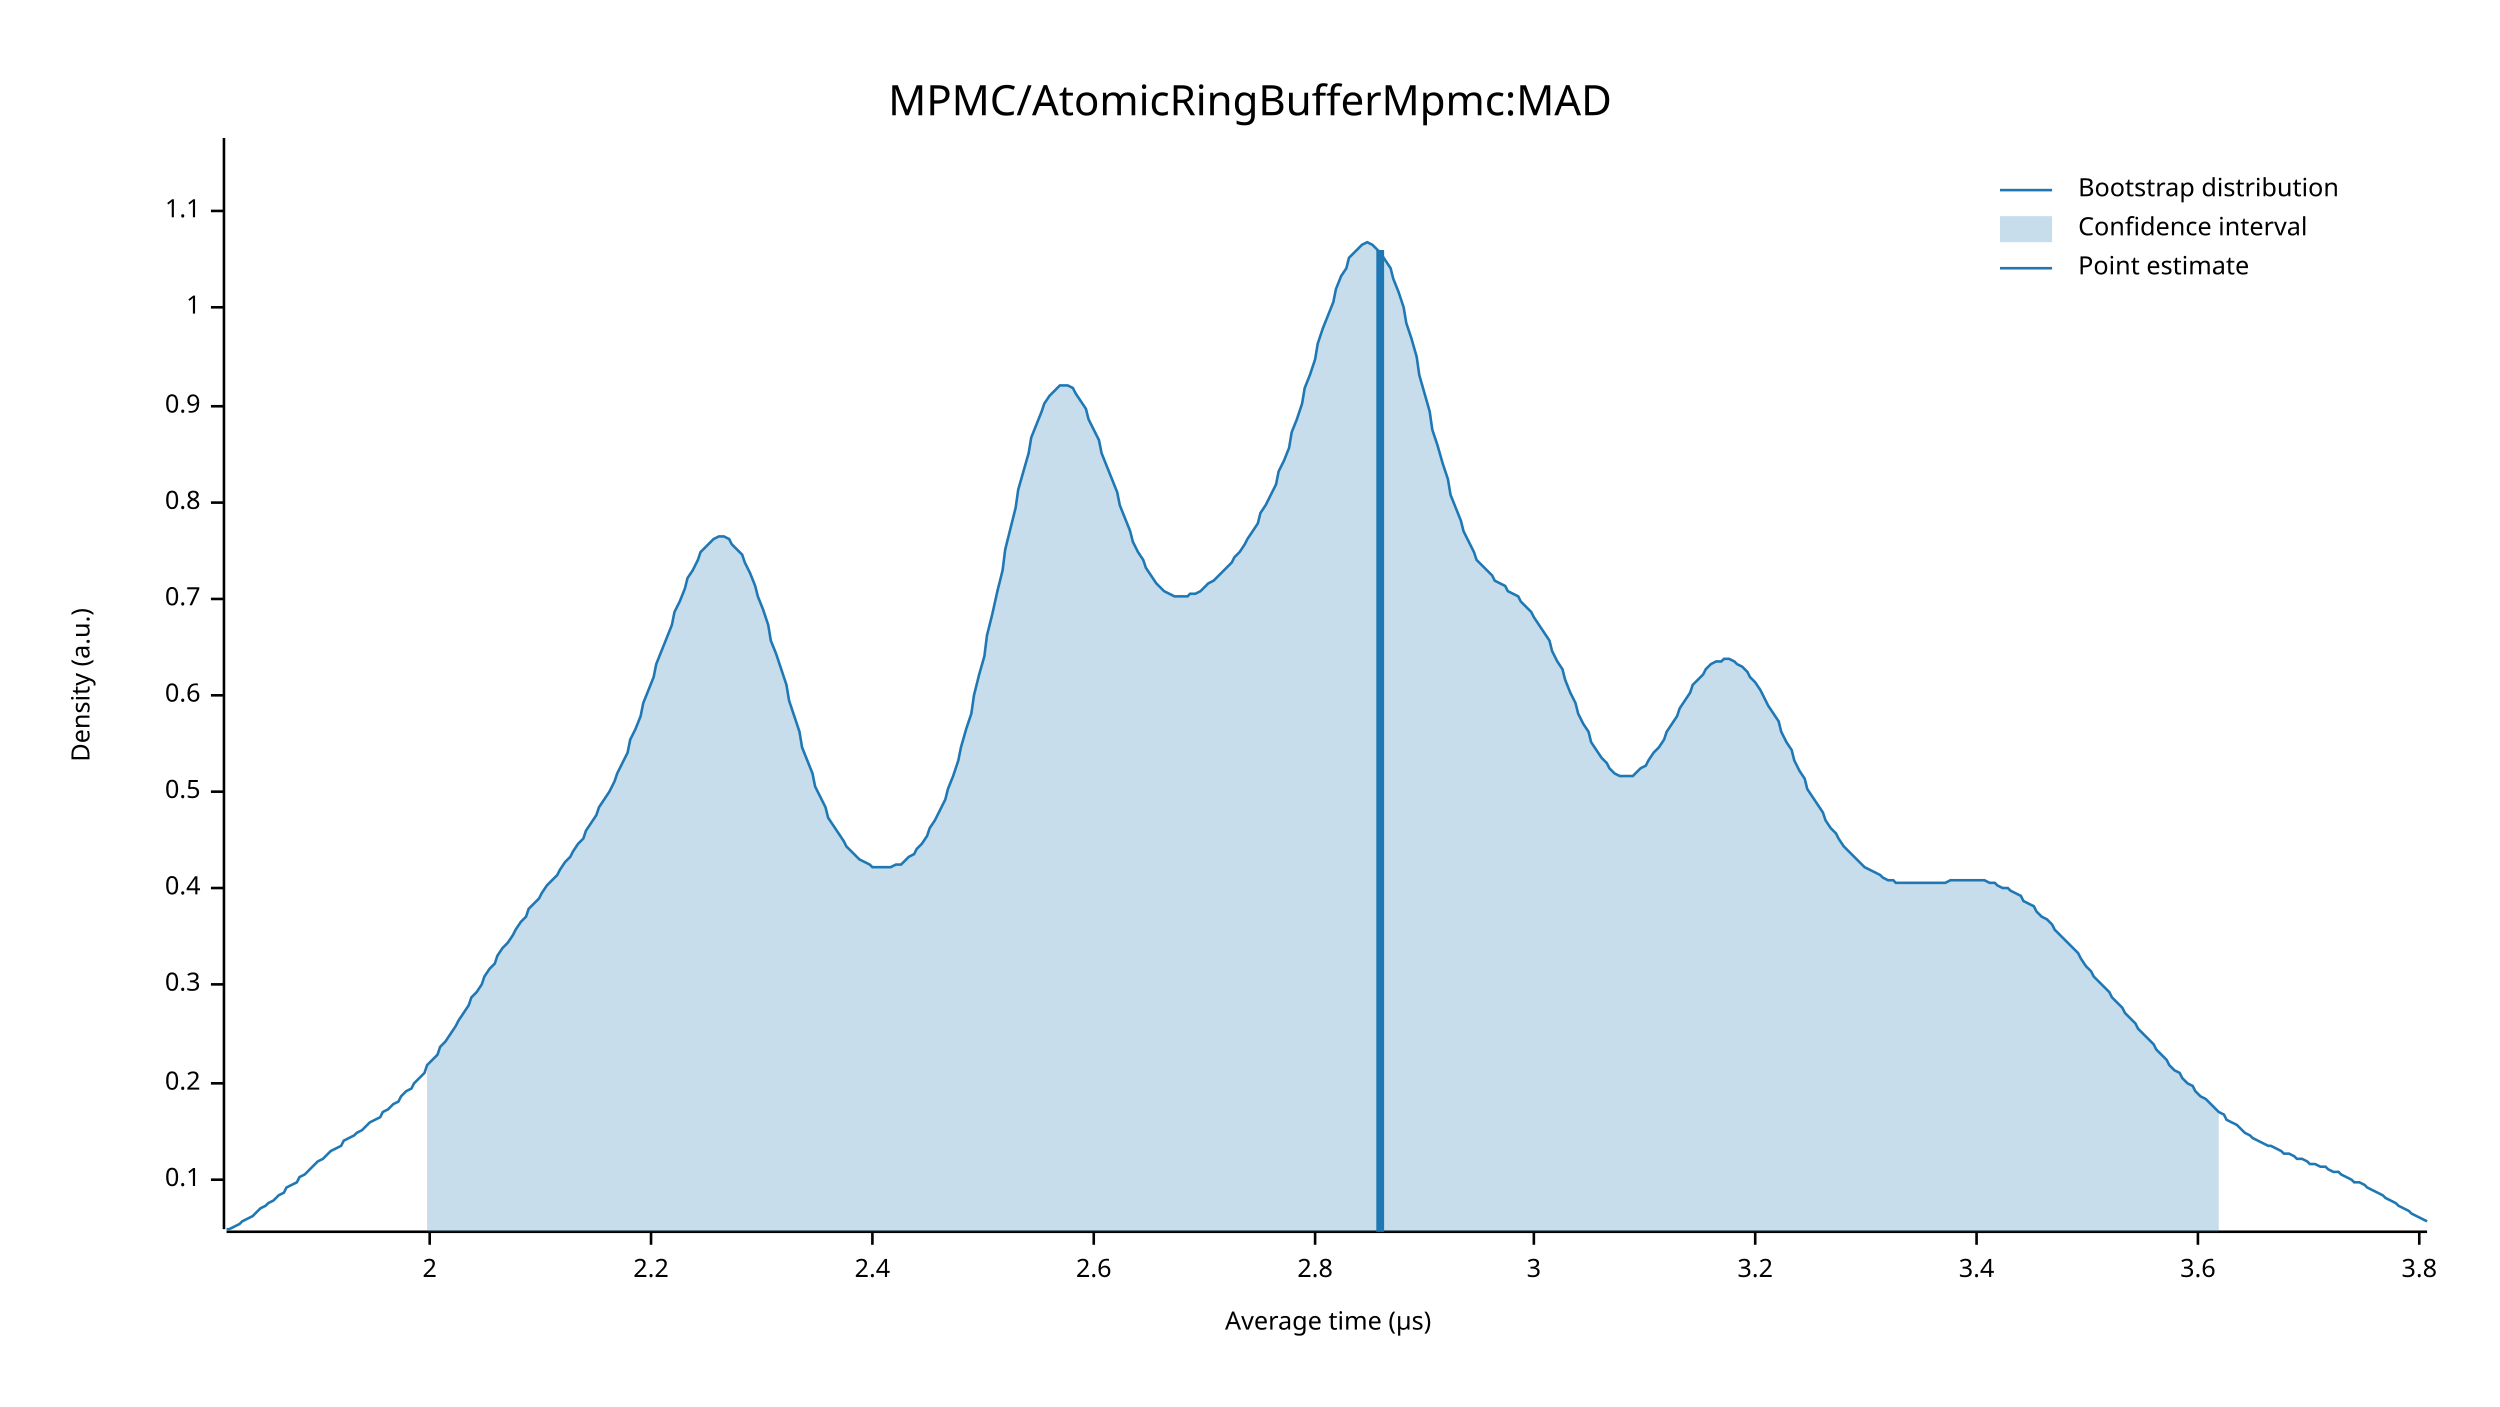
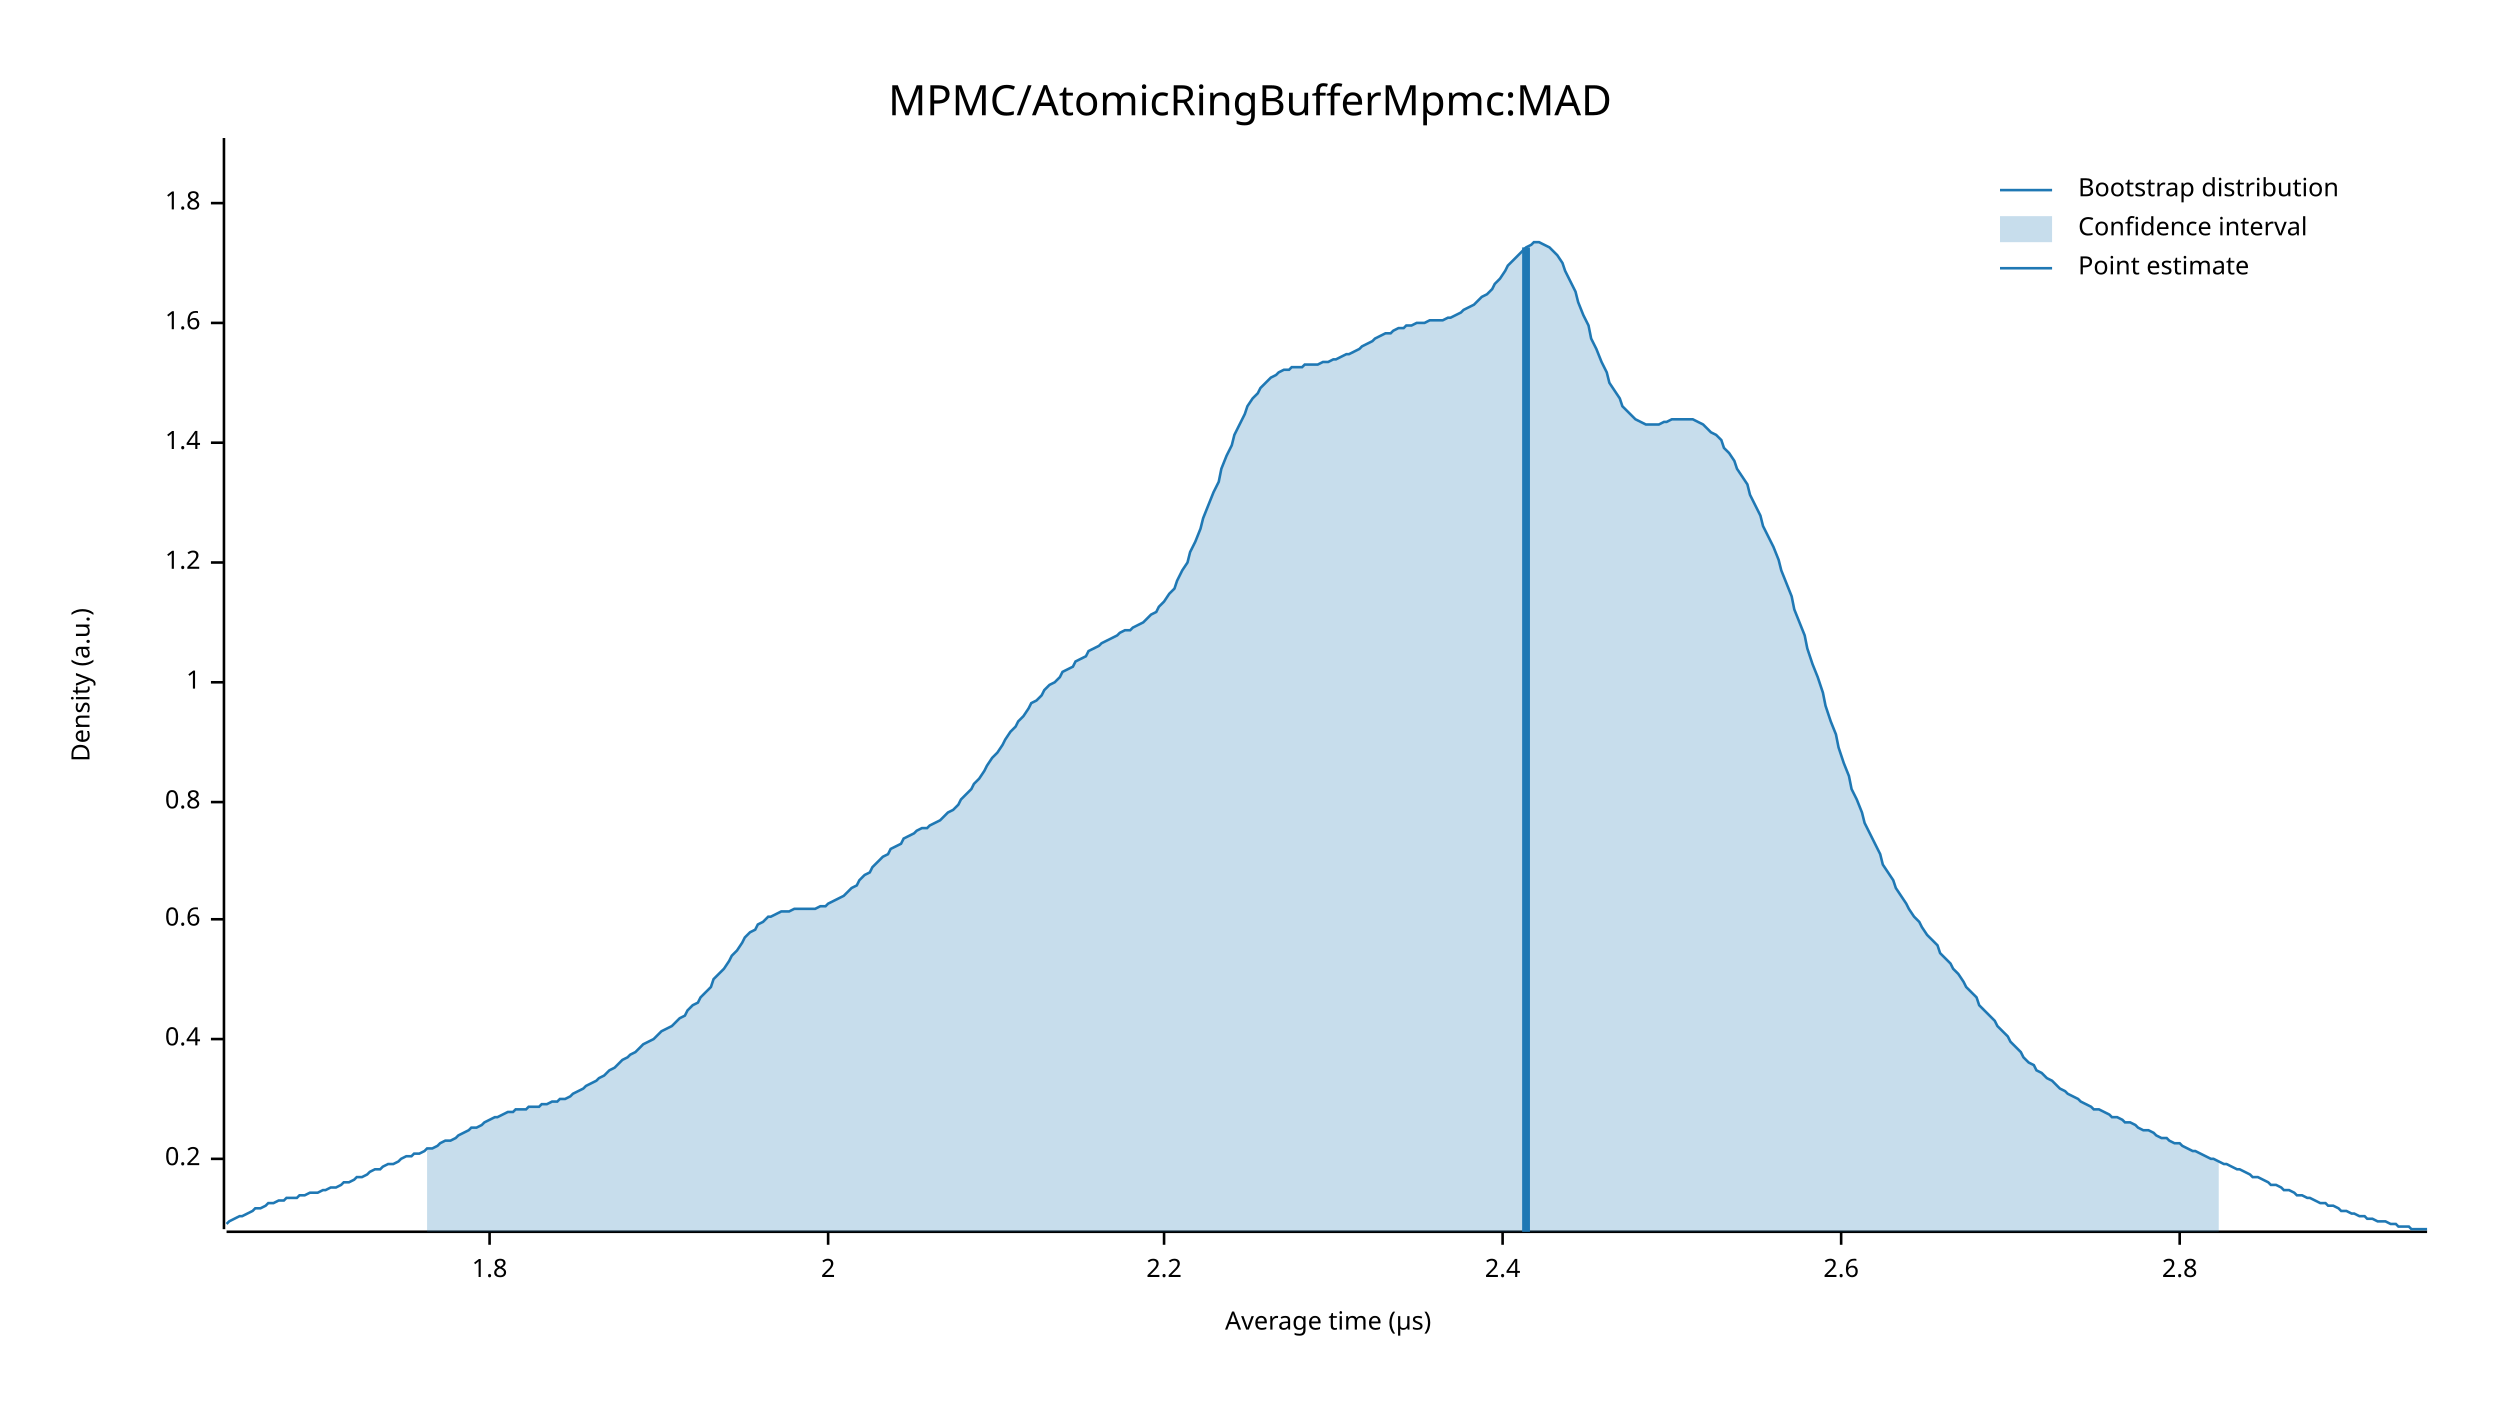
<svg xmlns="http://www.w3.org/2000/svg" width="960" height="540" viewBox="0 0 960 540">
  <text x="480" y="32" dy="0.76em" text-anchor="middle" font-family="sans-serif" font-size="16.129" opacity="1" fill="#000000">
MPMC/AtomicRingBufferMpmc:MAD
</text>
  <text x="27" y="263" dy="0.76em" text-anchor="middle" font-family="sans-serif" font-size="9.677" opacity="1" fill="#000000" transform="rotate(270, 27, 263)">
Density (a.u.)
</text>
  <text x="510" y="513" dy="-0.5ex" text-anchor="middle" font-family="sans-serif" font-size="9.677" opacity="1" fill="#000000">
Average time (µs)
</text>
  <polyline fill="none" opacity="1" stroke="#000000" stroke-width="1" points="86,53 86,472 " />
-   <text x="77" y="453" dy="0.5ex" text-anchor="end" font-family="sans-serif" font-size="9.677" opacity="1" fill="#000000">
- 0.1
- </text>
-   <polyline fill="none" opacity="1" stroke="#000000" stroke-width="1" points="81,453 86,453 " />
-   <text x="77" y="416" dy="0.5ex" text-anchor="end" font-family="sans-serif" font-size="9.677" opacity="1" fill="#000000">
+   <text x="77" y="445" dy="0.5ex" text-anchor="end" font-family="sans-serif" font-size="9.677" opacity="1" fill="#000000">
0.2
</text>
-   <polyline fill="none" opacity="1" stroke="#000000" stroke-width="1" points="81,416 86,416 " />
-   <text x="77" y="378" dy="0.5ex" text-anchor="end" font-family="sans-serif" font-size="9.677" opacity="1" fill="#000000">
- 0.3
- </text>
-   <polyline fill="none" opacity="1" stroke="#000000" stroke-width="1" points="81,378 86,378 " />
-   <text x="77" y="341" dy="0.5ex" text-anchor="end" font-family="sans-serif" font-size="9.677" opacity="1" fill="#000000">
+   <polyline fill="none" opacity="1" stroke="#000000" stroke-width="1" points="81,445 86,445 " />
+   <text x="77" y="399" dy="0.5ex" text-anchor="end" font-family="sans-serif" font-size="9.677" opacity="1" fill="#000000">
0.4
</text>
-   <polyline fill="none" opacity="1" stroke="#000000" stroke-width="1" points="81,341 86,341 " />
-   <text x="77" y="304" dy="0.5ex" text-anchor="end" font-family="sans-serif" font-size="9.677" opacity="1" fill="#000000">
- 0.5
- </text>
-   <polyline fill="none" opacity="1" stroke="#000000" stroke-width="1" points="81,304 86,304 " />
-   <text x="77" y="267" dy="0.5ex" text-anchor="end" font-family="sans-serif" font-size="9.677" opacity="1" fill="#000000">
+   <polyline fill="none" opacity="1" stroke="#000000" stroke-width="1" points="81,399 86,399 " />
+   <text x="77" y="353" dy="0.5ex" text-anchor="end" font-family="sans-serif" font-size="9.677" opacity="1" fill="#000000">
0.6
</text>
-   <polyline fill="none" opacity="1" stroke="#000000" stroke-width="1" points="81,267 86,267 " />
-   <text x="77" y="230" dy="0.5ex" text-anchor="end" font-family="sans-serif" font-size="9.677" opacity="1" fill="#000000">
- 0.7
- </text>
-   <polyline fill="none" opacity="1" stroke="#000000" stroke-width="1" points="81,230 86,230 " />
-   <text x="77" y="193" dy="0.5ex" text-anchor="end" font-family="sans-serif" font-size="9.677" opacity="1" fill="#000000">
+   <polyline fill="none" opacity="1" stroke="#000000" stroke-width="1" points="81,353 86,353 " />
+   <text x="77" y="308" dy="0.5ex" text-anchor="end" font-family="sans-serif" font-size="9.677" opacity="1" fill="#000000">
0.8
</text>
-   <polyline fill="none" opacity="1" stroke="#000000" stroke-width="1" points="81,193 86,193 " />
-   <text x="77" y="156" dy="0.5ex" text-anchor="end" font-family="sans-serif" font-size="9.677" opacity="1" fill="#000000">
- 0.9
- </text>
-   <polyline fill="none" opacity="1" stroke="#000000" stroke-width="1" points="81,156 86,156 " />
-   <text x="77" y="118" dy="0.5ex" text-anchor="end" font-family="sans-serif" font-size="9.677" opacity="1" fill="#000000">
+   <polyline fill="none" opacity="1" stroke="#000000" stroke-width="1" points="81,308 86,308 " />
+   <text x="77" y="262" dy="0.5ex" text-anchor="end" font-family="sans-serif" font-size="9.677" opacity="1" fill="#000000">
1
</text>
-   <polyline fill="none" opacity="1" stroke="#000000" stroke-width="1" points="81,118 86,118 " />
-   <text x="77" y="81" dy="0.5ex" text-anchor="end" font-family="sans-serif" font-size="9.677" opacity="1" fill="#000000">
- 1.1
+   <polyline fill="none" opacity="1" stroke="#000000" stroke-width="1" points="81,262 86,262 " />
+   <text x="77" y="216" dy="0.5ex" text-anchor="end" font-family="sans-serif" font-size="9.677" opacity="1" fill="#000000">
+ 1.2
</text>
-   <polyline fill="none" opacity="1" stroke="#000000" stroke-width="1" points="81,81 86,81 " />
+   <polyline fill="none" opacity="1" stroke="#000000" stroke-width="1" points="81,216 86,216 " />
+   <text x="77" y="170" dy="0.5ex" text-anchor="end" font-family="sans-serif" font-size="9.677" opacity="1" fill="#000000">
+ 1.4
+ </text>
+   <polyline fill="none" opacity="1" stroke="#000000" stroke-width="1" points="81,170 86,170 " />
+   <text x="77" y="124" dy="0.5ex" text-anchor="end" font-family="sans-serif" font-size="9.677" opacity="1" fill="#000000">
+ 1.6
+ </text>
+   <polyline fill="none" opacity="1" stroke="#000000" stroke-width="1" points="81,124 86,124 " />
+   <text x="77" y="78" dy="0.5ex" text-anchor="end" font-family="sans-serif" font-size="9.677" opacity="1" fill="#000000">
+ 1.8
+ </text>
+   <polyline fill="none" opacity="1" stroke="#000000" stroke-width="1" points="81,78 86,78 " />
  <polyline fill="none" opacity="1" stroke="#000000" stroke-width="1" points="87,473 932,473 " />
-   <text x="165" y="483" dy="0.76em" text-anchor="middle" font-family="sans-serif" font-size="9.677" opacity="1" fill="#000000">
+   <text x="188" y="483" dy="0.76em" text-anchor="middle" font-family="sans-serif" font-size="9.677" opacity="1" fill="#000000">
+ 1.8
+ </text>
+   <polyline fill="none" opacity="1" stroke="#000000" stroke-width="1" points="188,473 188,478 " />
+   <text x="318" y="483" dy="0.76em" text-anchor="middle" font-family="sans-serif" font-size="9.677" opacity="1" fill="#000000">
2
</text>
-   <polyline fill="none" opacity="1" stroke="#000000" stroke-width="1" points="165,473 165,478 " />
-   <text x="250" y="483" dy="0.76em" text-anchor="middle" font-family="sans-serif" font-size="9.677" opacity="1" fill="#000000">
+   <polyline fill="none" opacity="1" stroke="#000000" stroke-width="1" points="318,473 318,478 " />
+   <text x="447" y="483" dy="0.76em" text-anchor="middle" font-family="sans-serif" font-size="9.677" opacity="1" fill="#000000">
2.2
</text>
-   <polyline fill="none" opacity="1" stroke="#000000" stroke-width="1" points="250,473 250,478 " />
-   <text x="335" y="483" dy="0.76em" text-anchor="middle" font-family="sans-serif" font-size="9.677" opacity="1" fill="#000000">
+   <polyline fill="none" opacity="1" stroke="#000000" stroke-width="1" points="447,473 447,478 " />
+   <text x="577" y="483" dy="0.76em" text-anchor="middle" font-family="sans-serif" font-size="9.677" opacity="1" fill="#000000">
2.4
</text>
-   <polyline fill="none" opacity="1" stroke="#000000" stroke-width="1" points="335,473 335,478 " />
-   <text x="420" y="483" dy="0.76em" text-anchor="middle" font-family="sans-serif" font-size="9.677" opacity="1" fill="#000000">
+   <polyline fill="none" opacity="1" stroke="#000000" stroke-width="1" points="577,473 577,478 " />
+   <text x="707" y="483" dy="0.76em" text-anchor="middle" font-family="sans-serif" font-size="9.677" opacity="1" fill="#000000">
2.6
</text>
-   <polyline fill="none" opacity="1" stroke="#000000" stroke-width="1" points="420,473 420,478 " />
-   <text x="505" y="483" dy="0.76em" text-anchor="middle" font-family="sans-serif" font-size="9.677" opacity="1" fill="#000000">
+   <polyline fill="none" opacity="1" stroke="#000000" stroke-width="1" points="707,473 707,478 " />
+   <text x="837" y="483" dy="0.76em" text-anchor="middle" font-family="sans-serif" font-size="9.677" opacity="1" fill="#000000">
2.8
</text>
-   <polyline fill="none" opacity="1" stroke="#000000" stroke-width="1" points="505,473 505,478 " />
-   <text x="589" y="483" dy="0.76em" text-anchor="middle" font-family="sans-serif" font-size="9.677" opacity="1" fill="#000000">
- 3
- </text>
-   <polyline fill="none" opacity="1" stroke="#000000" stroke-width="1" points="589,473 589,478 " />
-   <text x="674" y="483" dy="0.76em" text-anchor="middle" font-family="sans-serif" font-size="9.677" opacity="1" fill="#000000">
- 3.2
- </text>
-   <polyline fill="none" opacity="1" stroke="#000000" stroke-width="1" points="674,473 674,478 " />
-   <text x="759" y="483" dy="0.76em" text-anchor="middle" font-family="sans-serif" font-size="9.677" opacity="1" fill="#000000">
- 3.4
- </text>
-   <polyline fill="none" opacity="1" stroke="#000000" stroke-width="1" points="759,473 759,478 " />
-   <text x="844" y="483" dy="0.76em" text-anchor="middle" font-family="sans-serif" font-size="9.677" opacity="1" fill="#000000">
- 3.6
- </text>
-   <polyline fill="none" opacity="1" stroke="#000000" stroke-width="1" points="844,473 844,478 " />
-   <text x="929" y="483" dy="0.76em" text-anchor="middle" font-family="sans-serif" font-size="9.677" opacity="1" fill="#000000">
- 3.8
- </text>
-   <polyline fill="none" opacity="1" stroke="#000000" stroke-width="1" points="929,473 929,478 " />
-   <polyline fill="none" opacity="1" stroke="#1F78B4" stroke-width="1" points="87,472 88,472 90,471 92,470 93,469 95,468 97,467 98,466 100,464 102,463 103,462 105,461 107,459 109,458 110,456 112,455 114,454 115,452 117,451 119,449 120,448 122,446 124,445 125,444 127,442 129,441 131,440 132,438 134,437 136,436 137,435 139,434 141,432 142,431 144,430 146,429 147,427 149,426 151,424 153,423 154,421 156,419 158,418 159,416 161,414 163,412 164,409 166,407 168,405 169,402 171,400 173,397 175,394 176,392 178,389 180,386 181,383 183,381 185,378 186,375 188,372 190,370 191,367 193,364 195,362 197,359 198,357 200,354 202,352 203,349 205,347 207,345 208,343 210,340 212,338 214,336 215,334 217,331 219,329 220,327 222,324 224,322 225,319 227,316 229,313 230,310 232,307 234,304 236,300 237,297 239,293 241,289 242,284 244,280 246,275 247,270 249,265 251,260 252,255 254,250 256,245 258,240 259,235 261,231 263,226 264,222 266,219 268,215 269,212 271,210 273,208 274,207 276,206 278,206 280,207 281,209 283,211 285,213 286,216 288,220 290,225 291,229 293,234 295,240 296,246 298,251 300,257 302,263 303,269 305,275 307,281 308,287 310,292 312,297 313,302 315,306 317,310 318,314 320,317 322,320 324,323 325,325 327,327 329,329 330,330 332,331 334,332 335,333 337,333 339,333 341,333 342,333 344,332 346,332 347,331 349,329 351,328 352,326 354,324 356,321 357,318 359,315 361,311 363,307 364,303 366,298 368,292 369,287 371,280 373,274 374,267 376,259 378,252 379,244 381,236 383,227 385,219 386,211 388,203 390,195 391,188 393,181 395,174 396,168 398,163 400,158 401,155 403,152 405,150 407,148 408,148 410,148 412,149 413,151 415,154 417,157 418,161 420,165 422,169 423,174 425,179 427,184 429,189 430,194 432,199 434,204 435,208 437,212 439,215 440,218 442,221 444,224 445,225 447,227 449,228 451,229 452,229 454,229 456,229 457,228 459,228 461,227 462,226 464,224 466,223 468,221 469,220 471,218 473,216 474,214 476,212 478,209 479,207 481,204 483,201 484,197 486,194 488,190 490,186 491,181 493,177 495,172 496,166 498,161 500,155 501,149 503,144 505,138 506,132 508,126 510,121 512,116 513,111 515,106 517,103 518,99 520,97 522,95 523,94 525,93 527,94 528,95 530,97 532,100 534,103 535,107 537,112 539,118 540,124 542,130 544,137 545,144 547,151 549,158 550,165 552,171 554,178 556,184 557,190 559,195 561,200 562,204 564,208 566,212 567,215 569,217 571,219 573,221 574,223 576,224 578,225 579,227 581,228 583,229 584,231 586,233 588,235 589,237 591,240 593,243 595,246 596,250 598,254 600,257 601,261 603,266 605,270 606,274 608,278 610,281 611,285 613,288 615,291 617,293 618,295 620,297 622,298 623,298 625,298 627,298 628,297 630,295 632,294 633,292 635,289 637,287 639,284 640,281 642,278 644,275 645,272 647,269 649,266 650,263 652,261 654,259 655,257 657,255 659,254 661,254 662,253 664,253 666,254 667,255 669,256 671,258 672,260 674,262 676,265 677,267 679,271 681,274 683,277 684,281 686,285 688,288 689,292 691,296 693,299 694,303 696,306 698,309 700,312 701,315 703,318 705,320 706,322 708,325 710,327 711,328 713,330 715,332 716,333 718,334 720,335 722,336 723,337 725,338 727,338 728,339 730,339 732,339 733,339 735,339 737,339 738,339 740,339 742,339 744,339 745,339 747,339 749,338 750,338 752,338 754,338 755,338 757,338 759,338 760,338 762,338 764,339 766,339 767,340 769,341 771,341 772,342 774,343 776,344 777,346 779,347 781,348 782,350 784,352 786,353 788,355 789,357 791,359 793,361 794,362 796,364 798,366 799,368 801,371 803,373 804,375 806,377 808,379 810,381 811,383 813,385 815,387 816,389 818,391 820,393 821,395 823,397 825,399 827,401 828,403 830,405 832,407 833,409 835,411 837,412 838,414 840,416 842,417 843,419 845,421 847,422 849,424 850,425 852,427 854,428 855,430 857,431 859,432 860,433 862,435 864,436 865,437 867,438 869,439 871,440 872,440 874,441 876,442 877,443 879,443 881,444 882,445 884,445 886,446 887,447 889,447 891,448 893,448 894,449 896,450 898,450 899,451 901,452 903,453 904,454 906,454 908,455 909,456 911,457 913,458 915,459 916,460 918,461 920,462 921,463 923,464 925,465 926,466 928,467 930,468 932,469 " />
-   <polygon opacity="0.25" fill="#1F78B4" points="164,409 166,407 168,405 169,402 171,400 173,397 175,394 176,392 178,389 180,386 181,383 183,381 185,378 186,375 188,372 190,370 191,367 193,364 195,362 197,359 198,357 200,354 202,352 203,349 205,347 207,345 208,343 210,340 212,338 214,336 215,334 217,331 219,329 220,327 222,324 224,322 225,319 227,316 229,313 230,310 232,307 234,304 236,300 237,297 239,293 241,289 242,284 244,280 246,275 247,270 249,265 251,260 252,255 254,250 256,245 258,240 259,235 261,231 263,226 264,222 266,219 268,215 269,212 271,210 273,208 274,207 276,206 278,206 280,207 281,209 283,211 285,213 286,216 288,220 290,225 291,229 293,234 295,240 296,246 298,251 300,257 302,263 303,269 305,275 307,281 308,287 310,292 312,297 313,302 315,306 317,310 318,314 320,317 322,320 324,323 325,325 327,327 329,329 330,330 332,331 334,332 335,333 337,333 339,333 341,333 342,333 344,332 346,332 347,331 349,329 351,328 352,326 354,324 356,321 357,318 359,315 361,311 363,307 364,303 366,298 368,292 369,287 371,280 373,274 374,267 376,259 378,252 379,244 381,236 383,227 385,219 386,211 388,203 390,195 391,188 393,181 395,174 396,168 398,163 400,158 401,155 403,152 405,150 407,148 408,148 410,148 412,149 413,151 415,154 417,157 418,161 420,165 422,169 423,174 425,179 427,184 429,189 430,194 432,199 434,204 435,208 437,212 439,215 440,218 442,221 444,224 445,225 447,227 449,228 451,229 452,229 454,229 456,229 457,228 459,228 461,227 462,226 464,224 466,223 468,221 469,220 471,218 473,216 474,214 476,212 478,209 479,207 481,204 483,201 484,197 486,194 488,190 490,186 491,181 493,177 495,172 496,166 498,161 500,155 501,149 503,144 505,138 506,132 508,126 510,121 512,116 513,111 515,106 517,103 518,99 520,97 522,95 523,94 525,93 527,94 528,95 530,97 532,100 534,103 535,107 537,112 539,118 540,124 542,130 544,137 545,144 547,151 549,158 550,165 552,171 554,178 556,184 557,190 559,195 561,200 562,204 564,208 566,212 567,215 569,217 571,219 573,221 574,223 576,224 578,225 579,227 581,228 583,229 584,231 586,233 588,235 589,237 591,240 593,243 595,246 596,250 598,254 600,257 601,261 603,266 605,270 606,274 608,278 610,281 611,285 613,288 615,291 617,293 618,295 620,297 622,298 623,298 625,298 627,298 628,297 630,295 632,294 633,292 635,289 637,287 639,284 640,281 642,278 644,275 645,272 647,269 649,266 650,263 652,261 654,259 655,257 657,255 659,254 661,254 662,253 664,253 666,254 667,255 669,256 671,258 672,260 674,262 676,265 677,267 679,271 681,274 683,277 684,281 686,285 688,288 689,292 691,296 693,299 694,303 696,306 698,309 700,312 701,315 703,318 705,320 706,322 708,325 710,327 711,328 713,330 715,332 716,333 718,334 720,335 722,336 723,337 725,338 727,338 728,339 730,339 732,339 733,339 735,339 737,339 738,339 740,339 742,339 744,339 745,339 747,339 749,338 750,338 752,338 754,338 755,338 757,338 759,338 760,338 762,338 764,339 766,339 767,340 769,341 771,341 772,342 774,343 776,344 777,346 779,347 781,348 782,350 784,352 786,353 788,355 789,357 791,359 793,361 794,362 796,364 798,366 799,368 801,371 803,373 804,375 806,377 808,379 810,381 811,383 813,385 815,387 816,389 818,391 820,393 821,395 823,397 825,399 827,401 828,403 830,405 832,407 833,409 835,411 837,412 838,414 840,416 842,417 843,419 845,421 847,422 849,424 850,425 852,427 852,473 164,473 " />
-   <polyline fill="none" opacity="1" stroke="#1F78B4" stroke-width="3" points="530,473 530,96 " />
+   <polyline fill="none" opacity="1" stroke="#000000" stroke-width="1" points="837,473 837,478 " />
+   <polyline fill="none" opacity="1" stroke="#1F78B4" stroke-width="1" points="87,470 88,469 90,468 92,467 93,467 95,466 97,465 98,464 100,464 102,463 103,462 105,462 107,461 109,461 110,460 112,460 114,460 115,459 117,459 119,458 120,458 122,458 124,457 125,457 127,456 129,456 131,455 132,454 134,454 136,453 137,452 139,452 141,451 142,450 144,449 146,449 147,448 149,447 151,447 153,446 154,445 156,444 158,444 159,443 161,443 163,442 164,441 166,441 168,440 169,439 171,438 173,438 175,437 176,436 178,435 180,434 181,433 183,433 185,432 186,431 188,430 190,429 191,429 193,428 195,427 197,427 198,426 200,426 202,426 203,425 205,425 207,425 208,424 210,424 212,423 214,423 215,422 217,422 219,421 220,420 222,419 224,418 225,417 227,416 229,415 230,414 232,413 234,411 236,410 237,409 239,407 241,406 242,405 244,404 246,402 247,401 249,400 251,399 252,398 254,396 256,395 258,394 259,393 261,391 263,390 264,388 266,386 268,385 269,383 271,381 273,379 274,376 276,374 278,372 280,369 281,367 283,365 285,362 286,360 288,358 290,357 291,355 293,354 295,352 296,352 298,351 300,350 302,350 303,350 305,349 307,349 308,349 310,349 312,349 313,349 315,348 317,348 318,347 320,346 322,345 324,344 325,343 327,341 329,340 330,338 332,336 334,335 335,333 337,331 339,329 341,328 342,326 344,325 346,324 347,322 349,321 351,320 352,319 354,318 356,318 357,317 359,316 361,315 363,313 364,312 366,311 368,309 369,307 371,305 373,303 374,301 376,299 378,296 379,294 381,291 383,289 385,286 386,284 388,281 390,279 391,277 393,275 395,272 396,270 398,269 400,267 401,265 403,263 405,262 407,260 408,258 410,257 412,256 413,254 415,253 417,252 418,250 420,249 422,248 423,247 425,246 427,245 429,244 430,243 432,242 434,242 435,241 437,240 439,239 440,238 442,236 444,235 445,233 447,231 449,228 451,226 452,223 454,219 456,216 457,212 459,208 461,203 462,199 464,194 466,189 468,185 469,180 471,175 473,171 474,167 476,163 478,159 479,156 481,153 483,151 484,149 486,147 488,145 490,144 491,143 493,142 495,142 496,141 498,141 500,141 501,140 503,140 505,140 506,140 508,139 510,139 512,138 513,138 515,137 517,136 518,136 520,135 522,134 523,133 525,132 527,131 528,130 530,129 532,128 534,128 535,127 537,126 539,126 540,125 542,125 544,124 545,124 547,124 549,123 550,123 552,123 554,123 556,122 557,122 559,121 561,120 562,119 564,118 566,117 567,116 569,114 571,113 573,111 574,109 576,107 578,104 579,102 581,100 583,98 584,97 586,95 588,94 589,93 591,93 593,94 595,95 596,96 598,98 600,101 601,104 603,108 605,112 606,116 608,121 610,125 611,130 613,134 615,139 617,143 618,147 620,150 622,153 623,156 625,158 627,160 628,161 630,162 632,163 633,163 635,163 637,163 639,162 640,162 642,161 644,161 645,161 647,161 649,161 650,161 652,162 654,163 655,164 657,166 659,167 661,169 662,172 664,174 666,177 667,180 669,183 671,186 672,190 674,194 676,198 677,202 679,206 681,210 683,215 684,219 686,224 688,229 689,234 691,239 693,244 694,249 696,255 698,260 700,266 701,271 703,277 705,282 706,287 708,293 710,298 711,303 713,307 715,312 716,316 718,320 720,324 722,328 723,332 725,335 727,338 728,341 730,344 732,347 733,349 735,352 737,354 738,356 740,359 742,361 744,363 745,366 747,368 749,370 750,372 752,374 754,377 755,379 757,381 759,383 760,386 762,388 764,390 766,392 767,394 769,396 771,398 772,400 774,402 776,404 777,406 779,408 781,409 782,411 784,412 786,414 788,415 789,416 791,418 793,419 794,420 796,421 798,422 799,423 801,424 803,425 804,426 806,426 808,427 810,428 811,429 813,429 815,430 816,431 818,431 820,432 821,433 823,434 825,434 827,435 828,436 830,437 832,437 833,438 835,439 837,439 838,440 840,441 842,442 843,442 845,443 847,444 849,445 850,445 852,446 854,447 855,447 857,448 859,449 860,449 862,450 864,451 865,452 867,452 869,453 871,454 872,455 874,455 876,456 877,457 879,457 881,458 882,459 884,459 886,460 887,460 889,461 891,462 893,462 894,463 896,463 898,464 899,465 901,465 903,466 904,466 906,467 908,467 909,468 911,468 913,469 915,469 916,469 918,470 920,470 921,471 923,471 925,471 926,472 928,472 930,472 932,472 " />
+   <polygon opacity="0.25" fill="#1F78B4" points="164,441 166,441 168,440 169,439 171,438 173,438 175,437 176,436 178,435 180,434 181,433 183,433 185,432 186,431 188,430 190,429 191,429 193,428 195,427 197,427 198,426 200,426 202,426 203,425 205,425 207,425 208,424 210,424 212,423 214,423 215,422 217,422 219,421 220,420 222,419 224,418 225,417 227,416 229,415 230,414 232,413 234,411 236,410 237,409 239,407 241,406 242,405 244,404 246,402 247,401 249,400 251,399 252,398 254,396 256,395 258,394 259,393 261,391 263,390 264,388 266,386 268,385 269,383 271,381 273,379 274,376 276,374 278,372 280,369 281,367 283,365 285,362 286,360 288,358 290,357 291,355 293,354 295,352 296,352 298,351 300,350 302,350 303,350 305,349 307,349 308,349 310,349 312,349 313,349 315,348 317,348 318,347 320,346 322,345 324,344 325,343 327,341 329,340 330,338 332,336 334,335 335,333 337,331 339,329 341,328 342,326 344,325 346,324 347,322 349,321 351,320 352,319 354,318 356,318 357,317 359,316 361,315 363,313 364,312 366,311 368,309 369,307 371,305 373,303 374,301 376,299 378,296 379,294 381,291 383,289 385,286 386,284 388,281 390,279 391,277 393,275 395,272 396,270 398,269 400,267 401,265 403,263 405,262 407,260 408,258 410,257 412,256 413,254 415,253 417,252 418,250 420,249 422,248 423,247 425,246 427,245 429,244 430,243 432,242 434,242 435,241 437,240 439,239 440,238 442,236 444,235 445,233 447,231 449,228 451,226 452,223 454,219 456,216 457,212 459,208 461,203 462,199 464,194 466,189 468,185 469,180 471,175 473,171 474,167 476,163 478,159 479,156 481,153 483,151 484,149 486,147 488,145 490,144 491,143 493,142 495,142 496,141 498,141 500,141 501,140 503,140 505,140 506,140 508,139 510,139 512,138 513,138 515,137 517,136 518,136 520,135 522,134 523,133 525,132 527,131 528,130 530,129 532,128 534,128 535,127 537,126 539,126 540,125 542,125 544,124 545,124 547,124 549,123 550,123 552,123 554,123 556,122 557,122 559,121 561,120 562,119 564,118 566,117 567,116 569,114 571,113 573,111 574,109 576,107 578,104 579,102 581,100 583,98 584,97 586,95 588,94 589,93 591,93 593,94 595,95 596,96 598,98 600,101 601,104 603,108 605,112 606,116 608,121 610,125 611,130 613,134 615,139 617,143 618,147 620,150 622,153 623,156 625,158 627,160 628,161 630,162 632,163 633,163 635,163 637,163 639,162 640,162 642,161 644,161 645,161 647,161 649,161 650,161 652,162 654,163 655,164 657,166 659,167 661,169 662,172 664,174 666,177 667,180 669,183 671,186 672,190 674,194 676,198 677,202 679,206 681,210 683,215 684,219 686,224 688,229 689,234 691,239 693,244 694,249 696,255 698,260 700,266 701,271 703,277 705,282 706,287 708,293 710,298 711,303 713,307 715,312 716,316 718,320 720,324 722,328 723,332 725,335 727,338 728,341 730,344 732,347 733,349 735,352 737,354 738,356 740,359 742,361 744,363 745,366 747,368 749,370 750,372 752,374 754,377 755,379 757,381 759,383 760,386 762,388 764,390 766,392 767,394 769,396 771,398 772,400 774,402 776,404 777,406 779,408 781,409 782,411 784,412 786,414 788,415 789,416 791,418 793,419 794,420 796,421 798,422 799,423 801,424 803,425 804,426 806,426 808,427 810,428 811,429 813,429 815,430 816,431 818,431 820,432 821,433 823,434 825,434 827,435 828,436 830,437 832,437 833,438 835,439 837,439 838,440 840,441 842,442 843,442 845,443 847,444 849,445 850,445 852,446 852,473 164,473 " />
+   <polyline fill="none" opacity="1" stroke="#1F78B4" stroke-width="3" points="586,473 586,95 " />
  <text x="798" y="68" dy="0.76em" text-anchor="start" font-family="sans-serif" font-size="9.677" opacity="1" fill="#000000">
Bootstrap distribution
</text>
  <text x="798" y="83" dy="0.76em" text-anchor="start" font-family="sans-serif" font-size="9.677" opacity="1" fill="#000000">
Confidence interval
</text>
  <text x="798" y="98" dy="0.76em" text-anchor="start" font-family="sans-serif" font-size="9.677" opacity="1" fill="#000000">
Point estimate
</text>
  <polyline fill="none" opacity="1" stroke="#1F78B4" stroke-width="1" points="768,73 788,73 " />
  <rect x="768" y="83" width="20" height="10" opacity="0.25" fill="#1F78B4" stroke="none" />
  <polyline fill="none" opacity="1" stroke="#1F78B4" stroke-width="1" points="768,103 788,103 " />
</svg>
